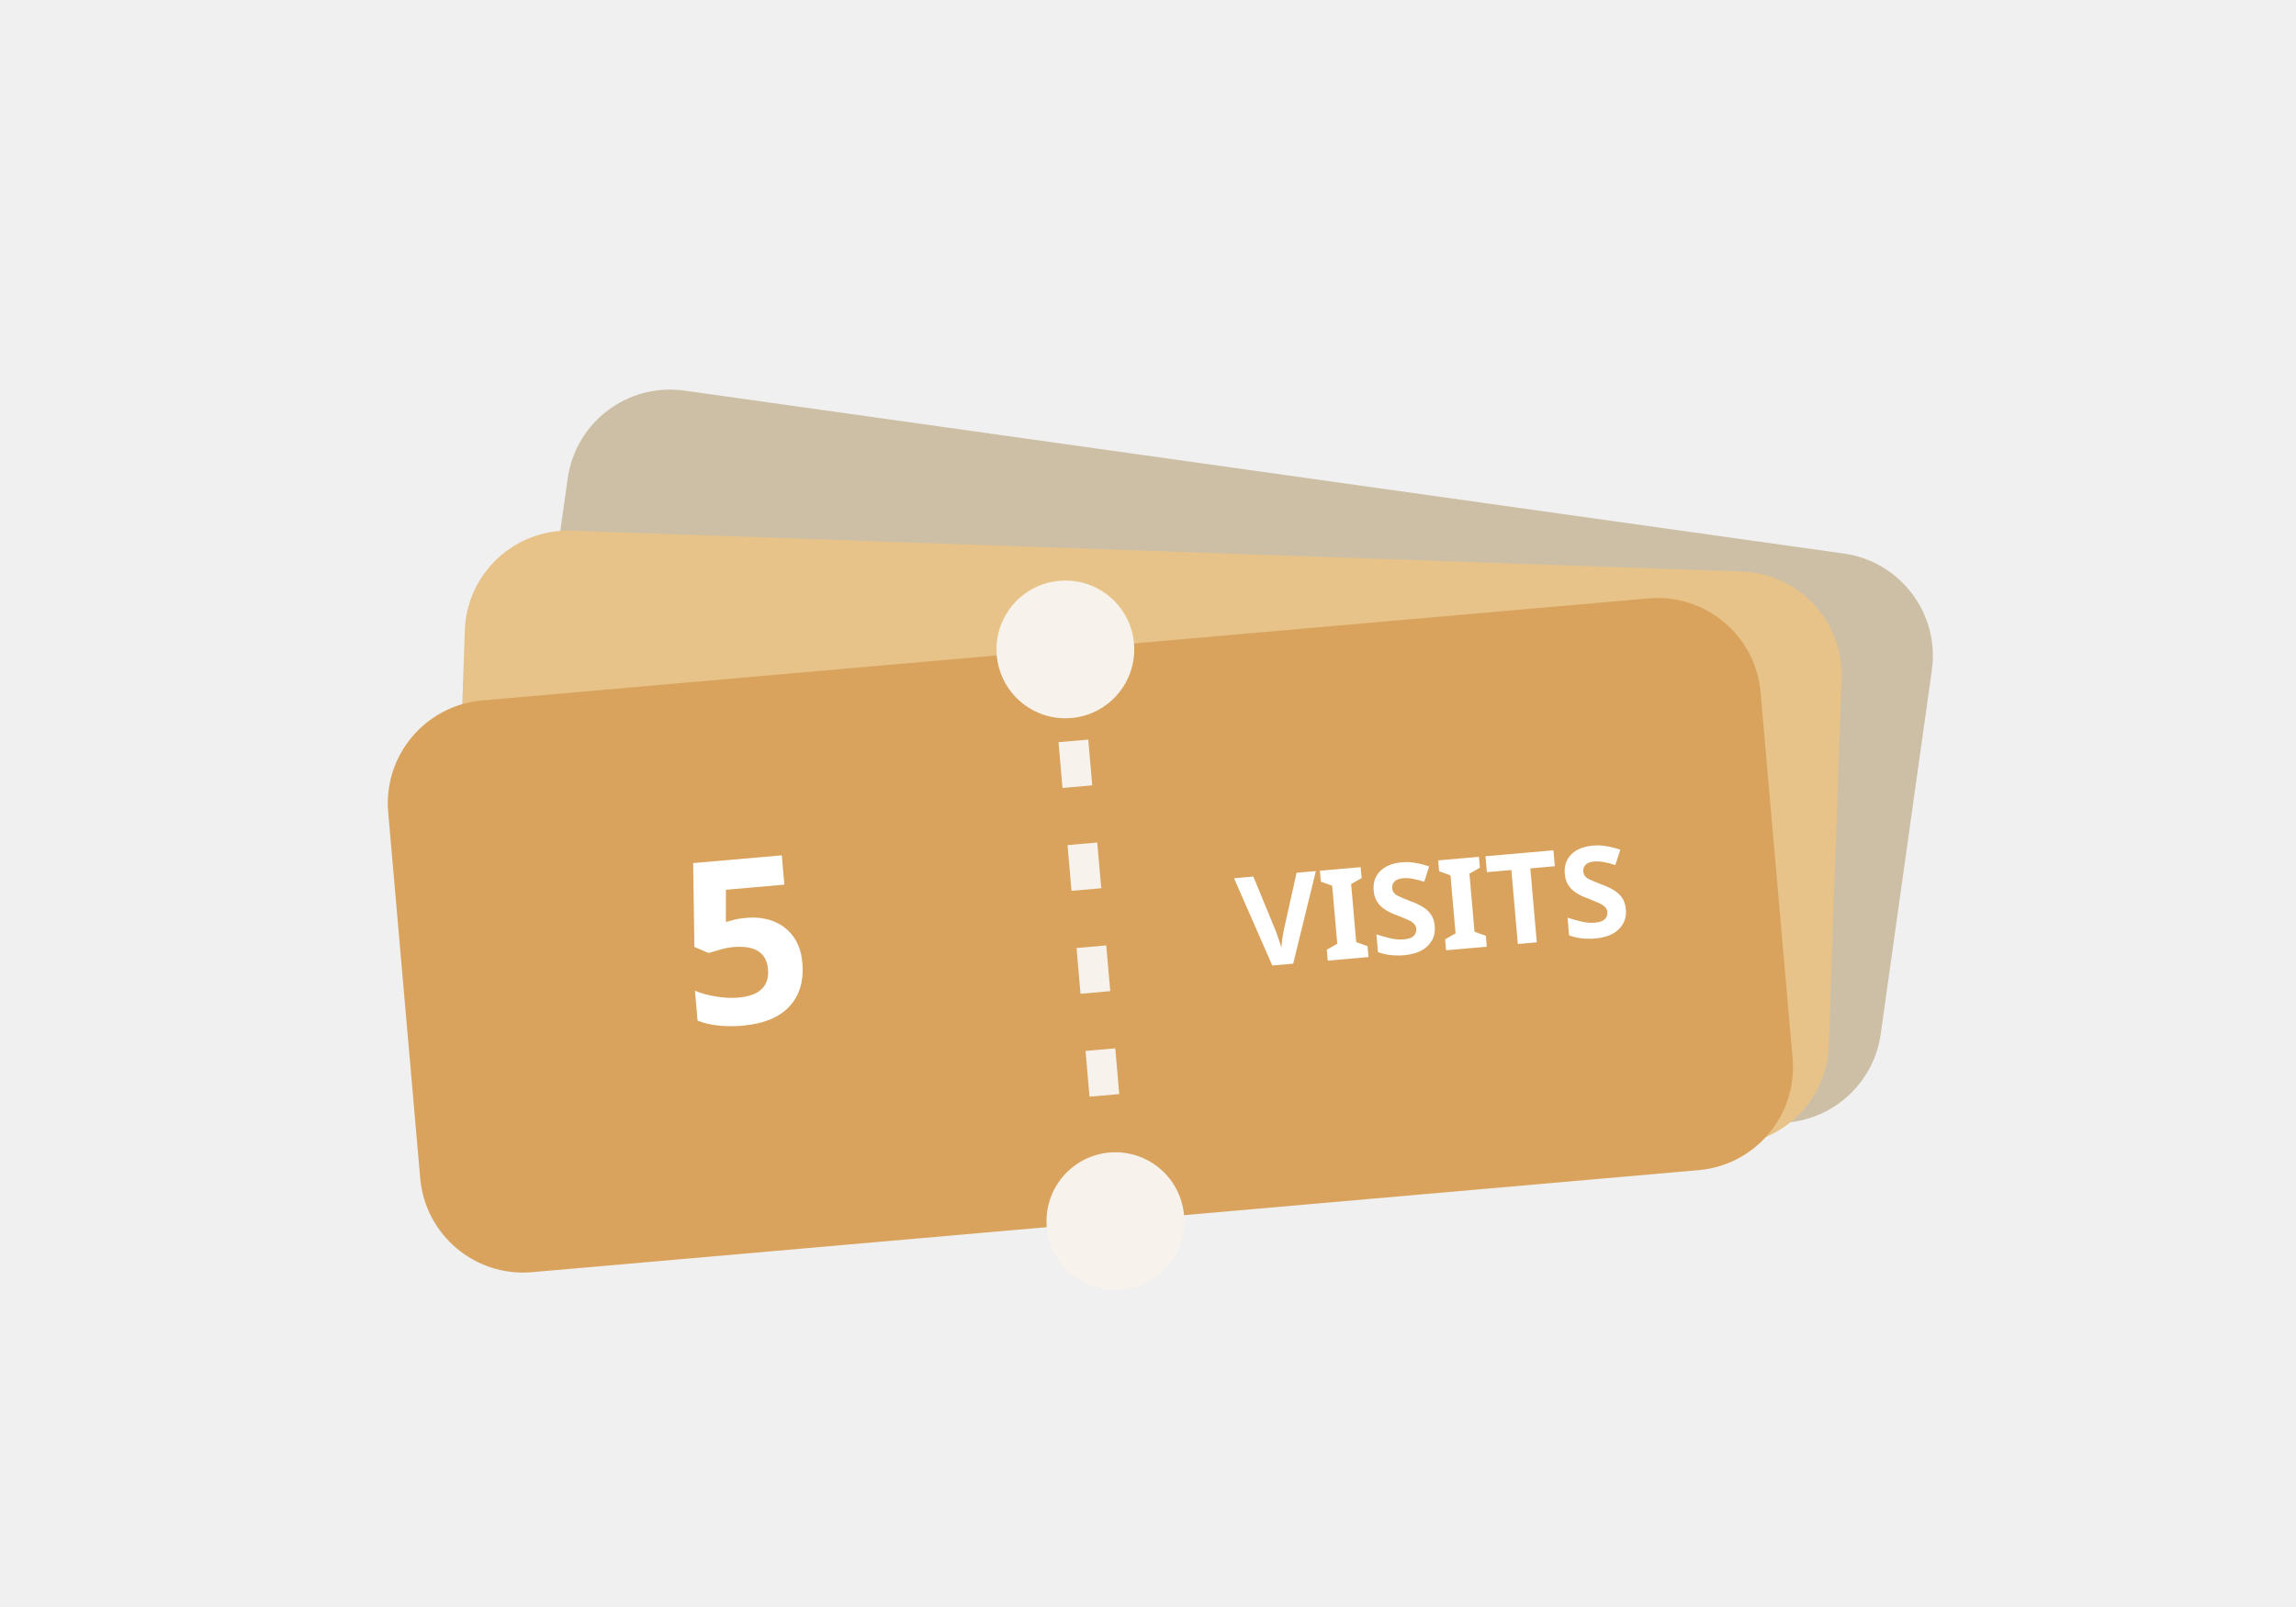
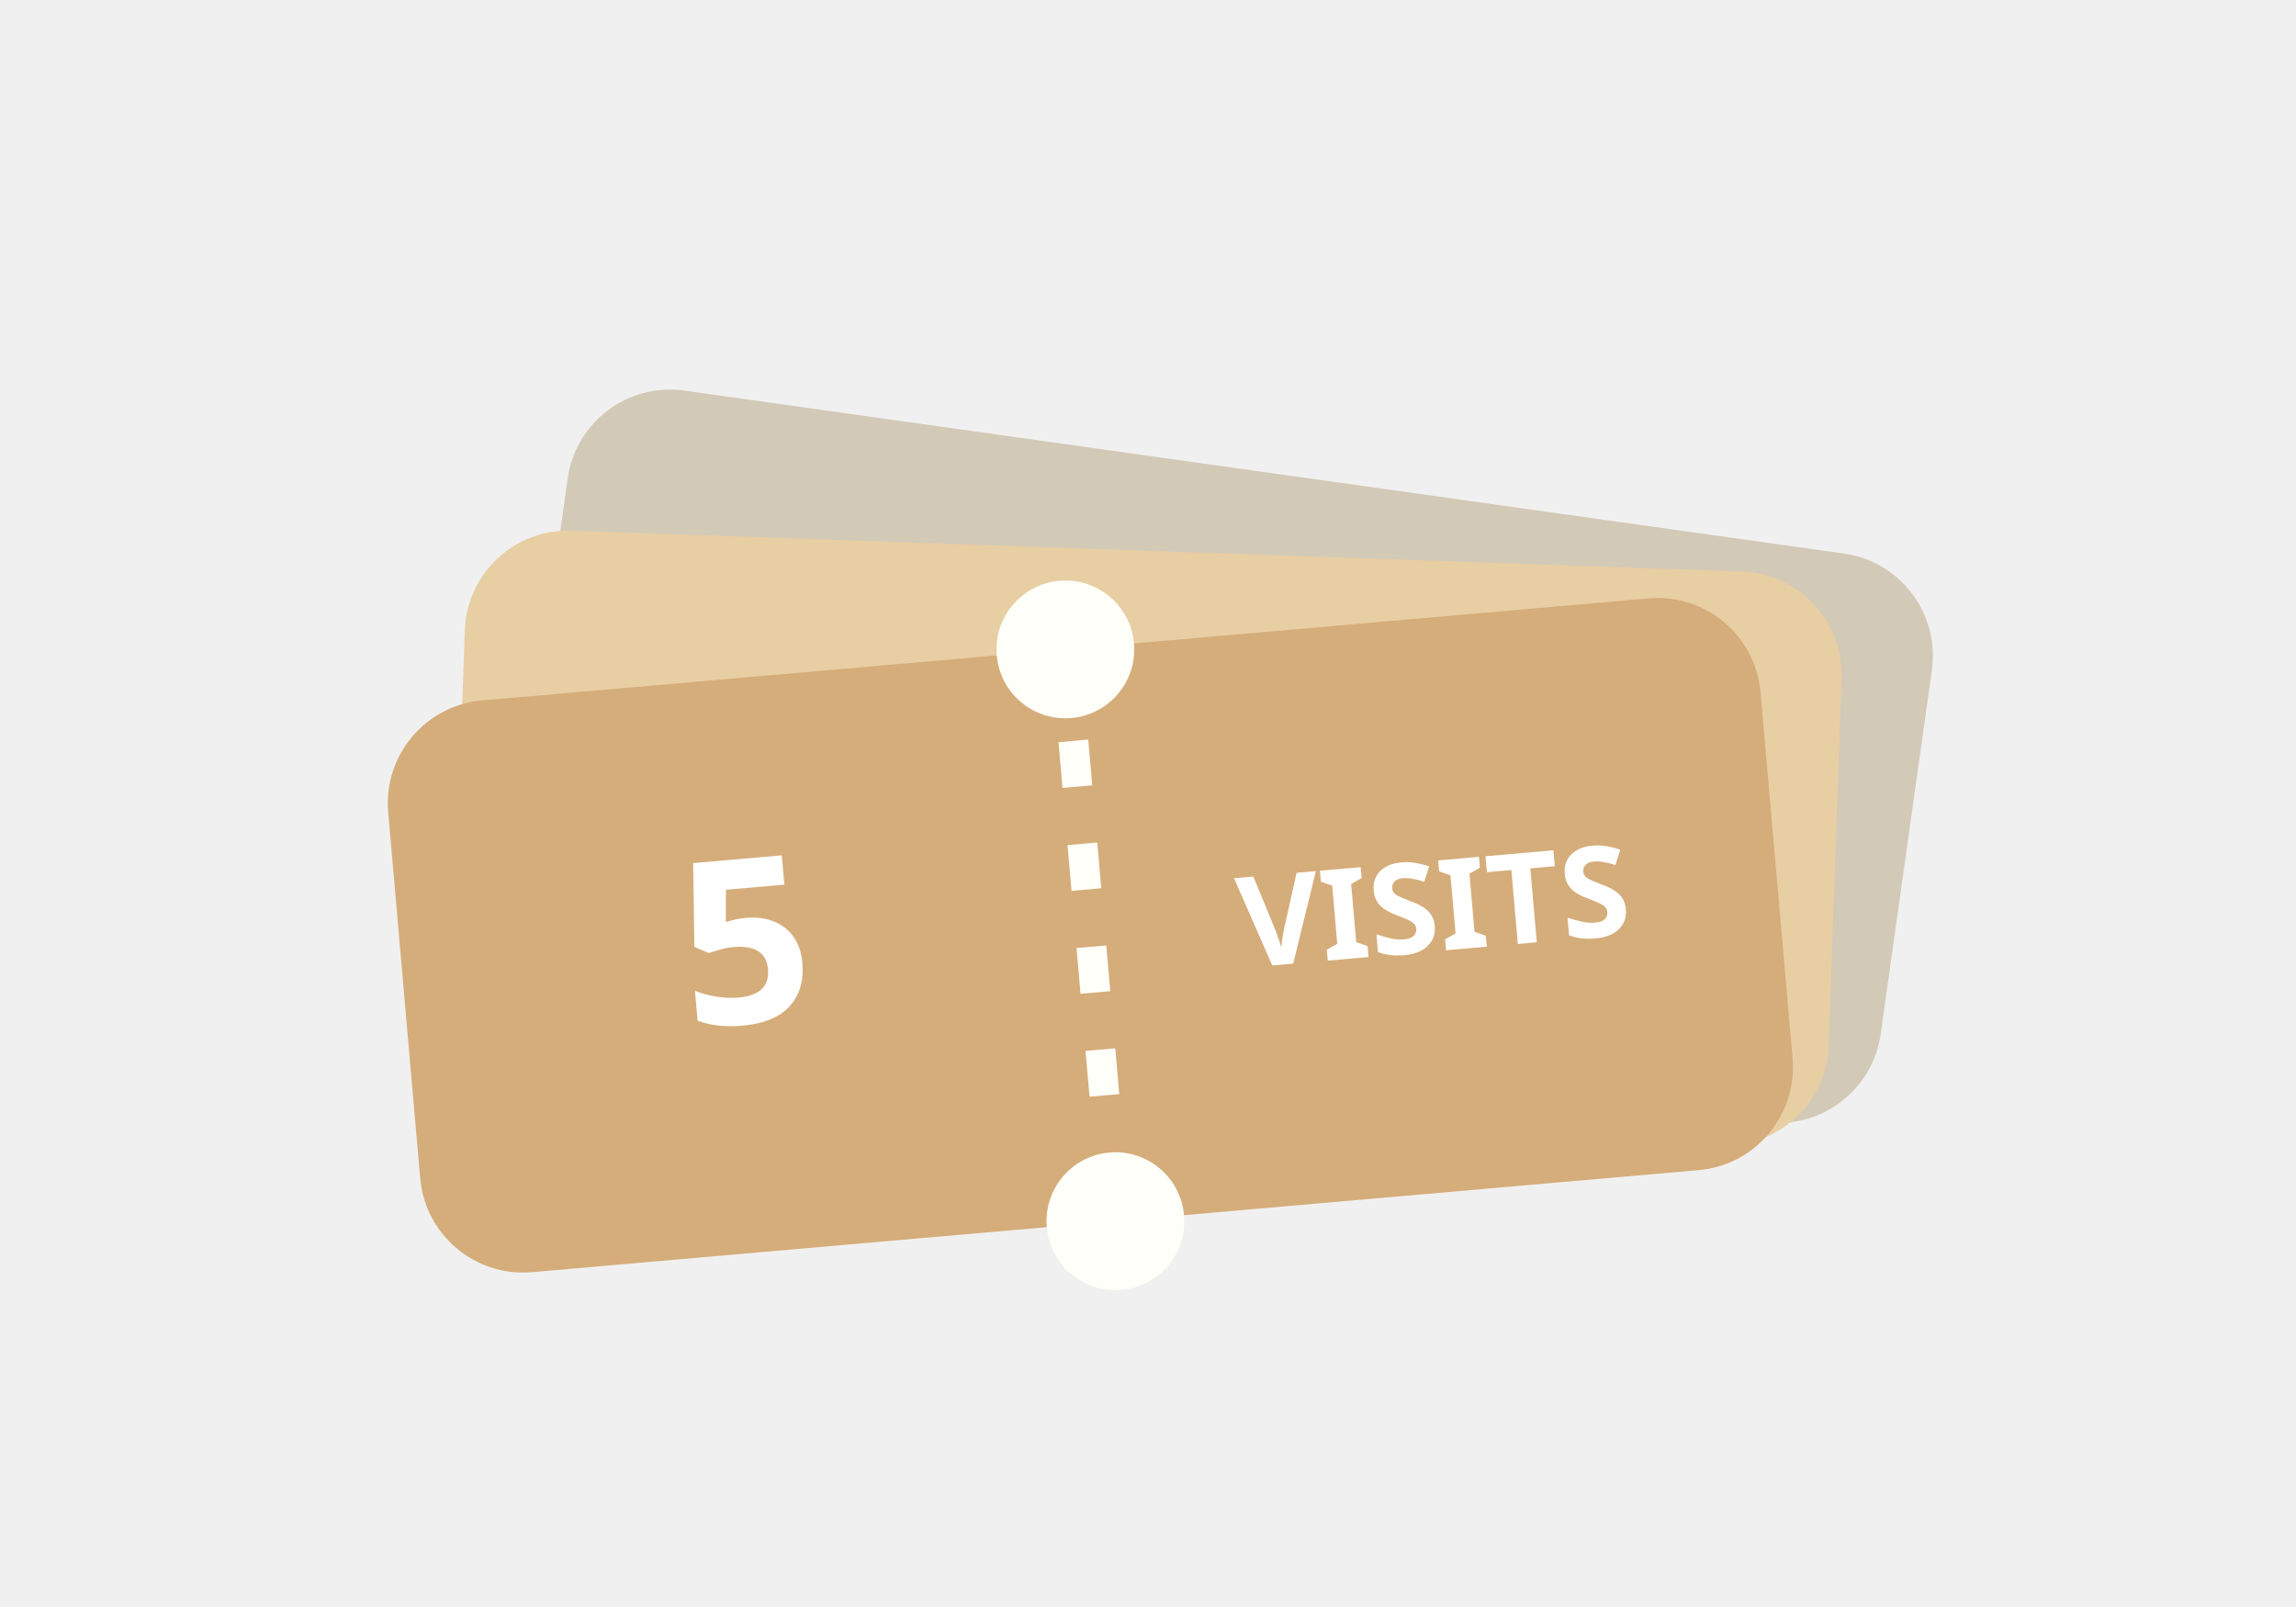
<svg xmlns="http://www.w3.org/2000/svg" viewBox="0 0 200 140" role="img" aria-label="Play pack ticket bundle">
  <g transform="rotate(8 100 70)">
-     <rect x="46" y="40" width="120" height="50" rx="9" fill="#cdbfa6" />
+     <rect x="46" y="40" width="120" height="50" rx="9" fill="#d3c9b7" />
  </g>
  <g transform="rotate(2 100 70)">
-     <rect x="40" y="48" width="120" height="50" rx="9" fill="#e7c389" />
+     <rect x="40" y="48" width="120" height="50" rx="9" fill="#e8cea3" />
  </g>
  <g transform="rotate(-5 100 70)">
-     <rect x="34" y="56" width="120" height="50" rx="9" fill="#D9A35E" />
-     <circle cx="94" cy="56" r="6" fill="#F7F3EC" />
-     <circle cx="94" cy="106" r="6" fill="#F7F3EC" />
-     <line x1="94" y1="64" x2="94" y2="98" stroke="#F7F3EC" stroke-width="2.6" stroke-dasharray="4 5" />
-     <text x="64" y="86" font-family="Poppins, sans-serif" font-size="20" font-weight="800" fill="#fff" text-anchor="middle">5</text>
-     <text x="124" y="85" font-family="Poppins, sans-serif" font-size="11" font-weight="700" fill="#fff" text-anchor="middle">VISITS</text>
+     <rect x="34" y="56" width="120" height="50" rx="9" fill="#d5ad7a" />
+     <circle cx="94" cy="56" r="6" fill="#fffffa" />
+     <circle cx="94" cy="106" r="6" fill="#fffffa" />
+     <line x1="94" y1="64" x2="94" y2="98" stroke="#fffffa" stroke-width="2.6" stroke-dasharray="4 5" />
+     <text x="64" y="86" font-family="Poppins, sans-serif" font-size="20" font-weight="800" fill="#ffffff" text-anchor="middle">5</text>
+     <text x="124" y="85" font-family="Poppins, sans-serif" font-size="11" font-weight="700" fill="#ffffff" text-anchor="middle">VISITS</text>
  </g>
</svg>
